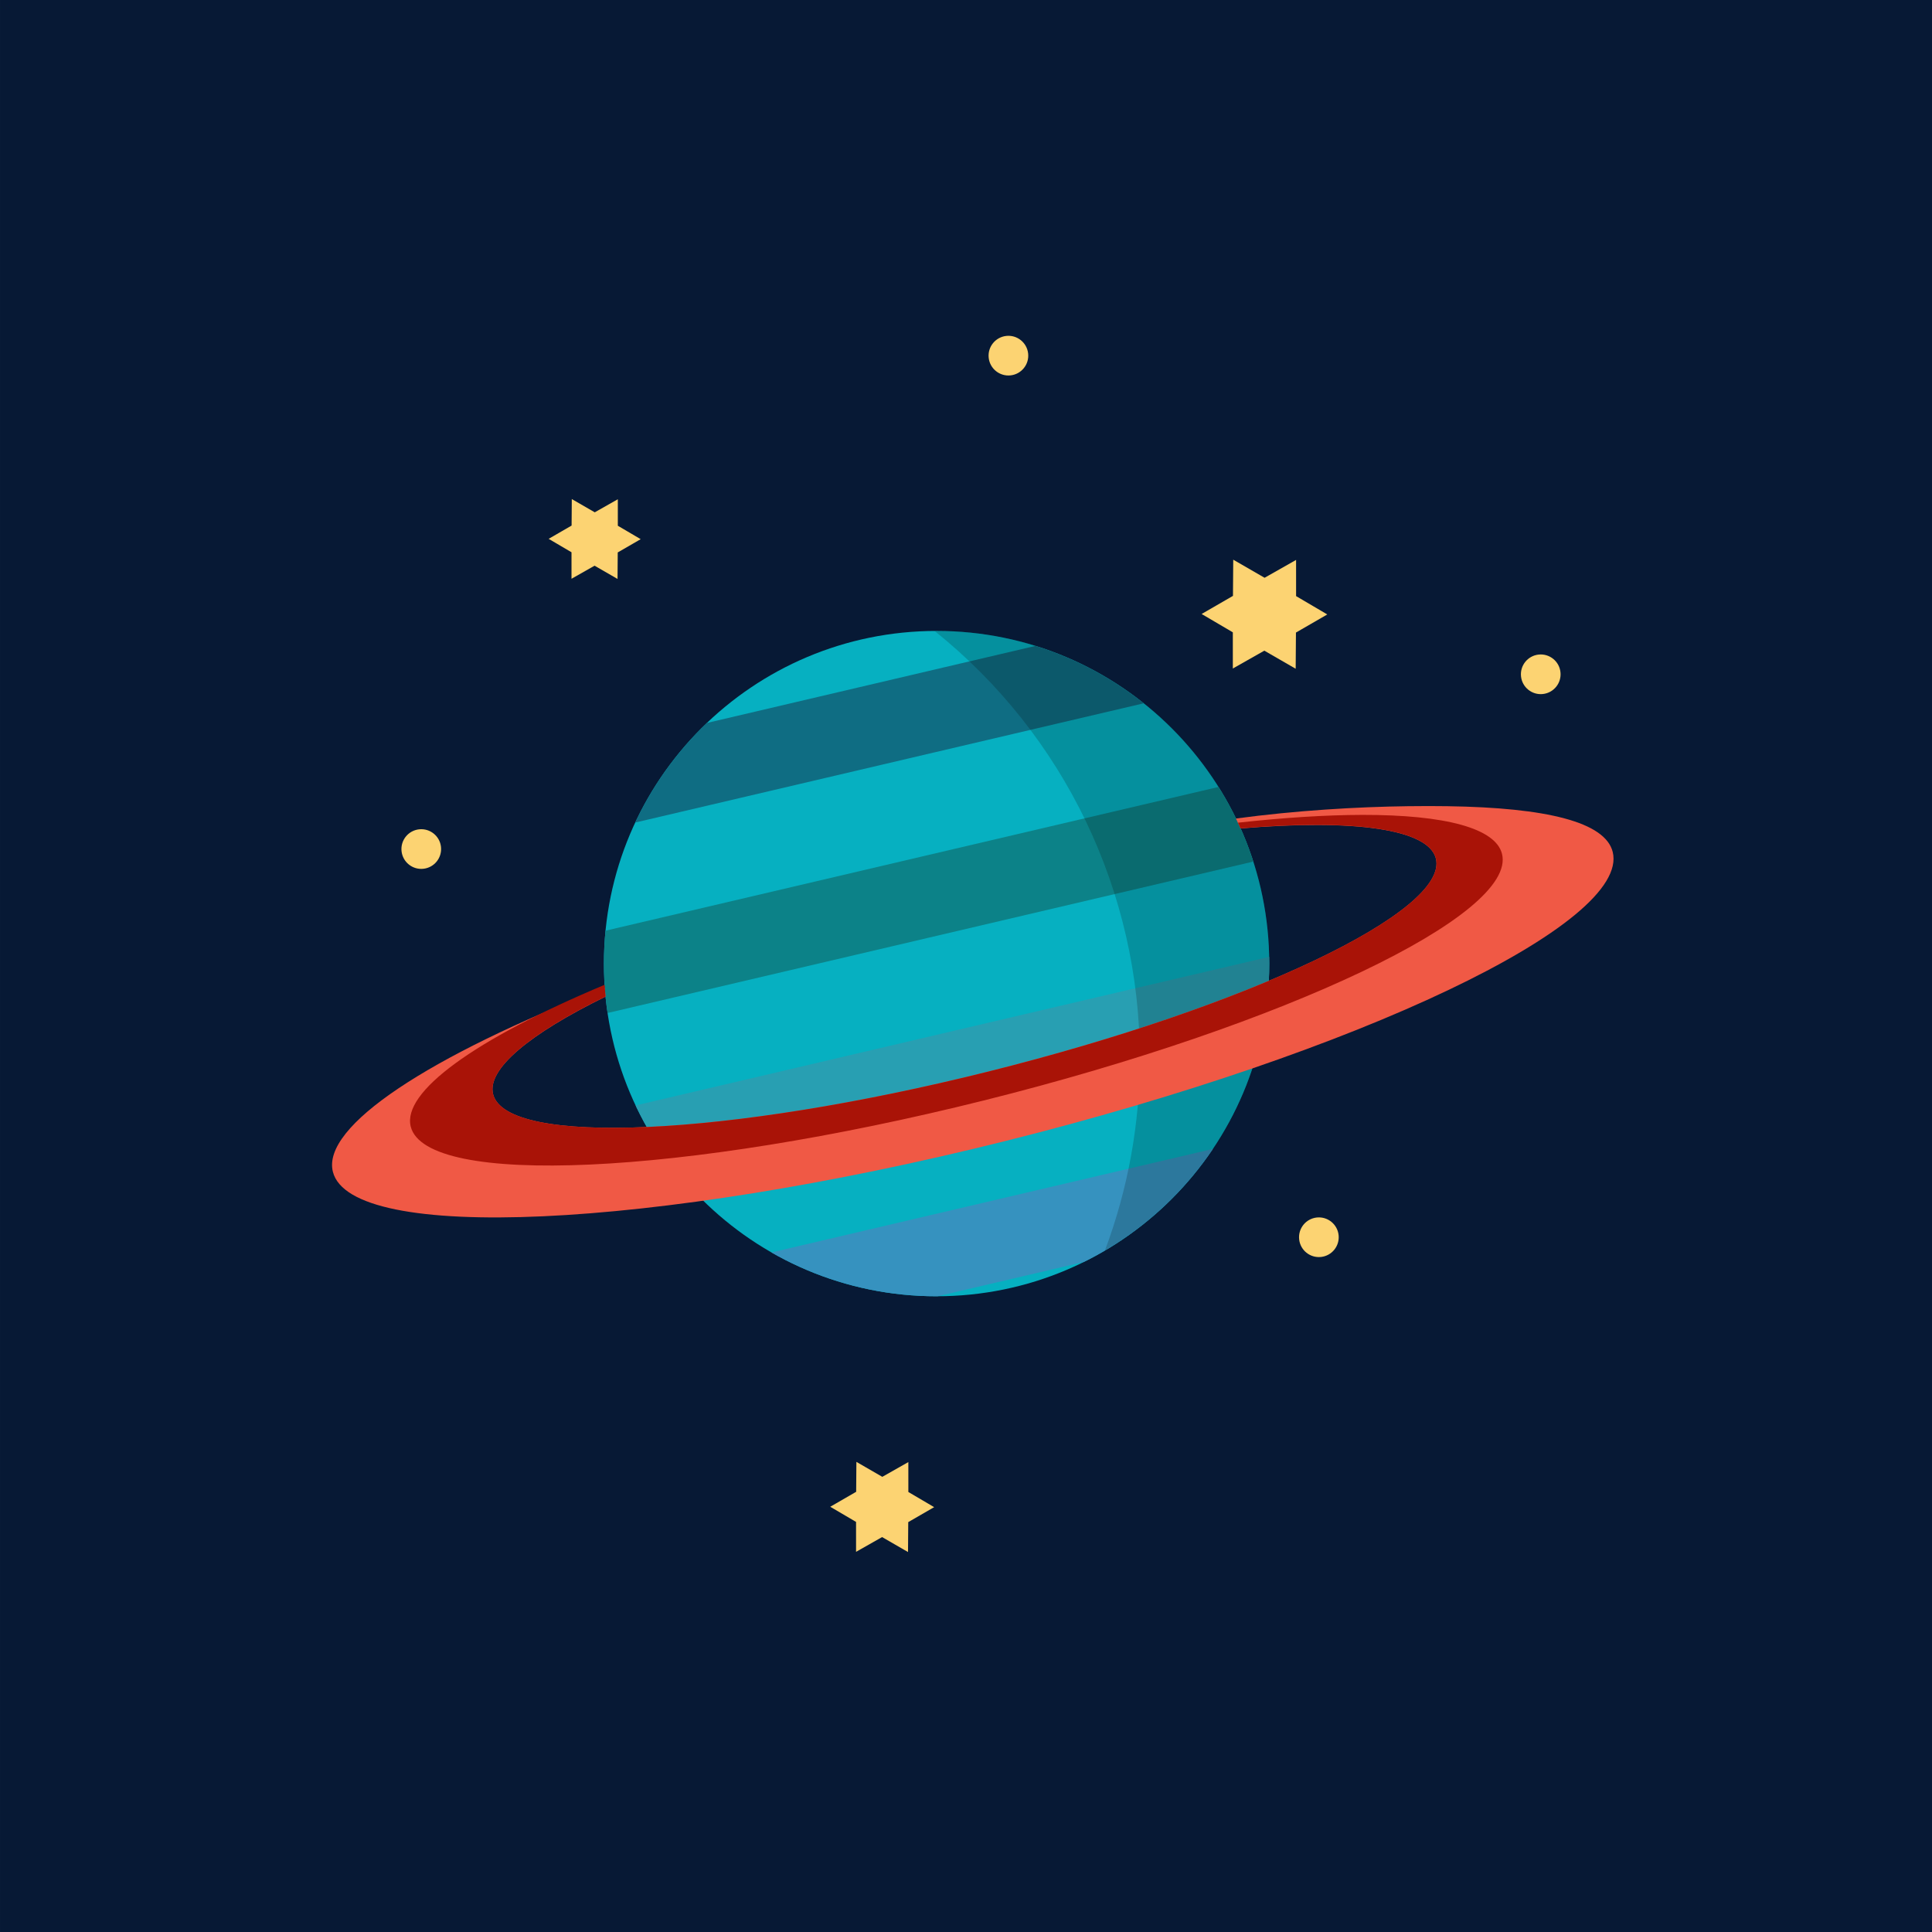
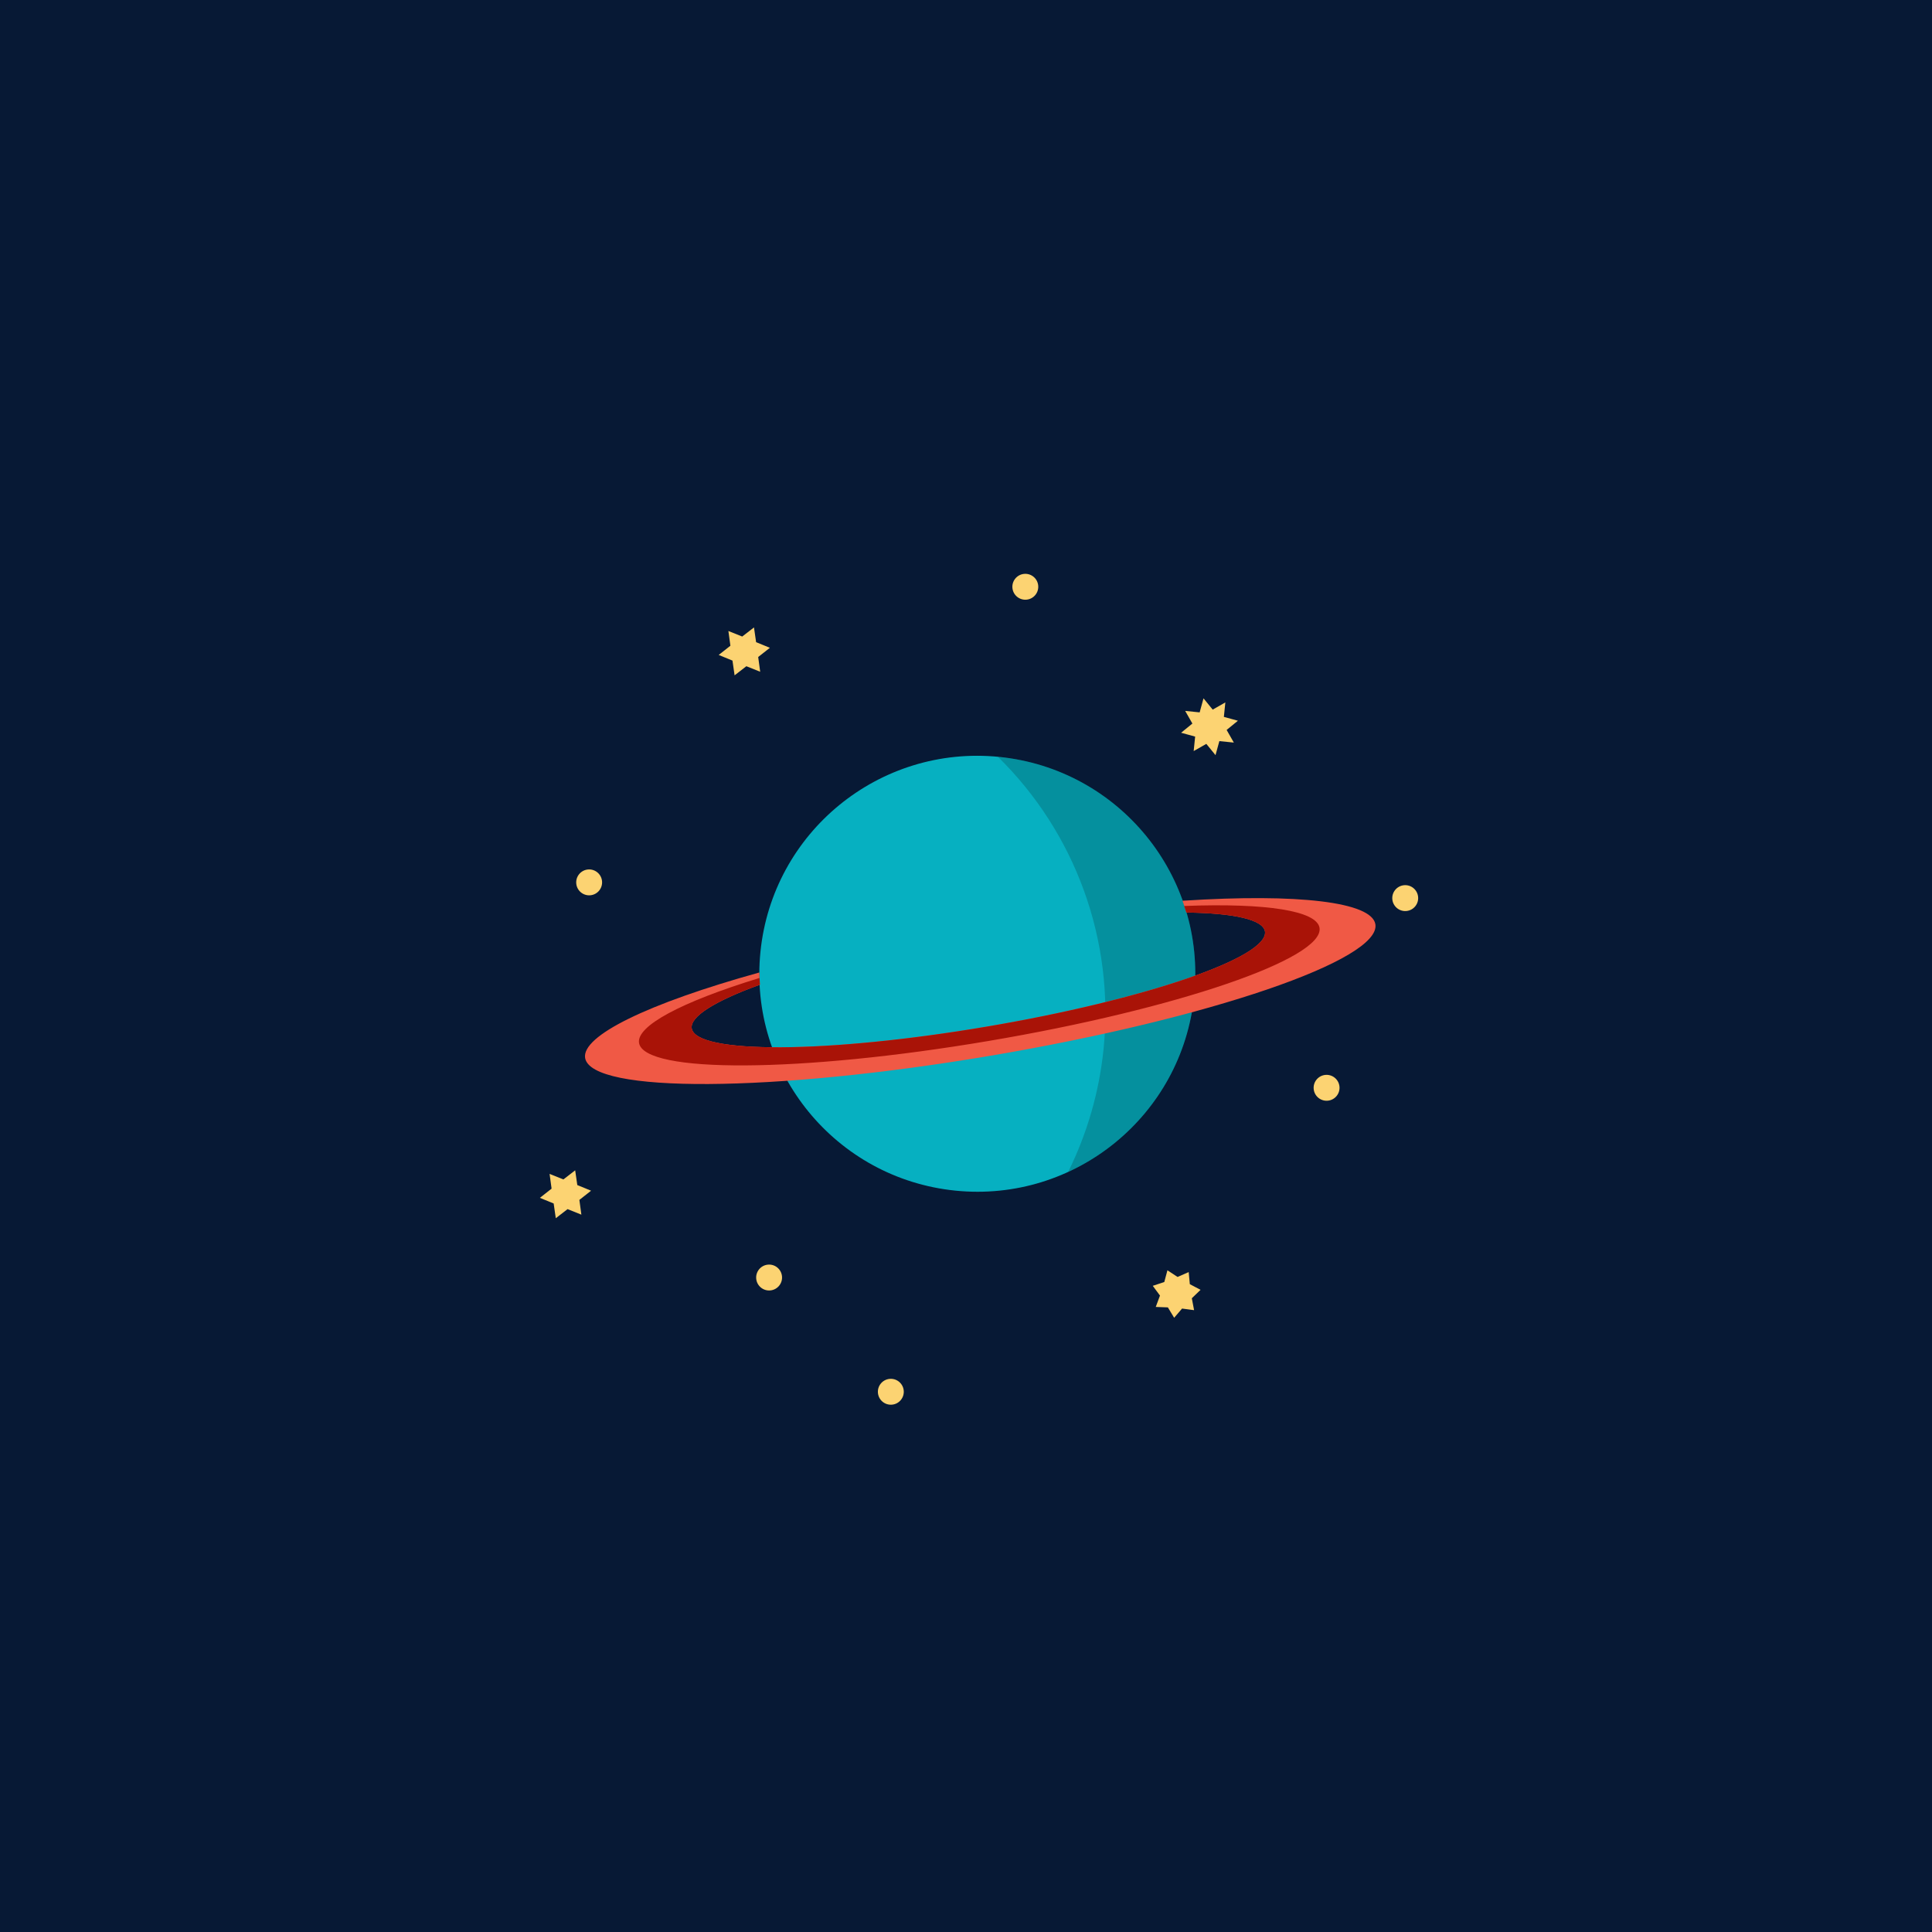
<svg xmlns="http://www.w3.org/2000/svg" width="512" height="512" viewBox="0 0 135.467 135.467" version="1.1" id="svg8">
  <defs id="defs2">
    <clipPath clipPathUnits="userSpaceOnUse" id="clipPath946">
      <circle style="display:inline;fill:#06b0c1;fill-opacity:1;stroke:none;stroke-width:0.575;stroke-linecap:round;stroke-miterlimit:4;stroke-dasharray:none;stroke-opacity:1" id="circle948" cy="217.259" cx="356.603" r="7.5" transform="rotate(13.19761)" />
    </clipPath>
    <clipPath clipPathUnits="userSpaceOnUse" id="clipPath950">
      <circle style="display:inline;fill:#06b0c1;fill-opacity:1;stroke:none;stroke-width:0.575;stroke-linecap:round;stroke-miterlimit:4;stroke-dasharray:none;stroke-opacity:1" id="circle952" cy="217.259" cx="356.603" r="7.5" transform="rotate(13.19761)" />
    </clipPath>
    <clipPath clipPathUnits="userSpaceOnUse" id="clipPath954">
      <circle style="display:inline;fill:#06b0c1;fill-opacity:1;stroke:none;stroke-width:0.575;stroke-linecap:round;stroke-miterlimit:4;stroke-dasharray:none;stroke-opacity:1" id="circle956" cy="217.259" cx="356.603" r="7.5" transform="rotate(13.19761)" />
    </clipPath>
    <clipPath clipPathUnits="userSpaceOnUse" id="clipPath958">
      <circle style="display:inline;fill:#06b0c1;fill-opacity:1;stroke:none;stroke-width:0.575;stroke-linecap:round;stroke-miterlimit:4;stroke-dasharray:none;stroke-opacity:1" id="circle960" cy="217.259" cx="356.603" r="7.5" transform="rotate(13.19761)" />
    </clipPath>
+     <clipPath clipPathUnits="userSpaceOnUse" id="clipPath937">
+       <path d="M 0,807 H 712 V 0 H 0 Z" id="path935" />
+     </clipPath>
+     <mask maskUnits="userSpaceOnUse" x="0" y="0" width="1" height="1" id="mask951">
+       <g id="g967">
+         <g clip-path="url(#clipPath945)" id="g965">
+           <path d="m 163.75,548.25 h 384.5 v -384.5 h -384.5 z" style="fill:#000000;fill-opacity:1;fill-rule:nonzero;stroke:none" id="path953" />
+           <g id="g963">
+             <g id="g955" />
+             <g id="g961">
+               <g clip-path="url(#clipPath949)" id="g959">
+                 <path d="M 99.917,612.083 H 612.586 V 99.414 H 99.917 Z" style="fill:#ffffff;fill-opacity:1;fill-rule:nonzero;stroke:none" id="path957" />
+               </g>
+             </g>
+           </g>
+         </g>
+       </g>
+     </mask>
+     <clipPath clipPathUnits="userSpaceOnUse" id="clipPath945">
+       <path d="m 163.75,548.25 h 384.5 v -384.5 h -384.5 z" id="path943" />
+     </clipPath>
+     <clipPath clipPathUnits="userSpaceOnUse" id="clipPath949">
+       <path d="m 163.75,548.25 h 384.5 v -384.5 h -384.5 z" id="path947" />
+     </clipPath>
+     <clipPath clipPathUnits="userSpaceOnUse" id="clipPath975">
+       <path d="m 163.75,548.25 h 384.5 v -384.5 h -384.5 z" id="path973" />
+     </clipPath>
+     <clipPath clipPathUnits="userSpaceOnUse" id="clipPath979">
+       <path d="M 164,548 H 548 V 164 H 164 Z" id="path977" />
+     </clipPath>
+     <clipPath clipPathUnits="userSpaceOnUse" id="clipPath983">
+       <path d="M 164.066,547.968 H 547.999 V 163.956 H 164.066 Z" id="path981" />
+     </clipPath>
+     <clipPath clipPathUnits="userSpaceOnUse" id="clipPath987">
+       <path d="M 164.02,547.93 H 547.835 V 164.176 H 164.02 Z" id="path985" />
+     </clipPath>
+     <clipPath clipPathUnits="userSpaceOnUse" id="clipPath991">
+       <path d="m 299.75,548.25 h 0.5 v -384.5 h -0.5 z" id="path989" />
+     </clipPath>
+     <clipPath clipPathUnits="userSpaceOnUse" id="clipPath995">
+       <path d="m 355.75,548.25 h 0.5 v -384.5 h -0.5 z" id="path993" />
+     </clipPath>
+     <clipPath clipPathUnits="userSpaceOnUse" id="clipPath999">
+       <path d="m 411.83,548.25 h 0.5 v -384.5 h -0.5 z" id="path997" />
+     </clipPath>
+     <clipPath clipPathUnits="userSpaceOnUse" id="clipPath1003">
+       <path d="m 163.9,412.1 h 383.933 v -0.2 H 163.9 Z" id="path1001" />
+     </clipPath>
+     <clipPath clipPathUnits="userSpaceOnUse" id="clipPath1007">
+       <path d="m 163.9,356.1 h 383.933 v -0.2 H 163.9 Z" id="path1005" />
+     </clipPath>
+     <clipPath clipPathUnits="userSpaceOnUse" id="clipPath1011">
+       <path d="m 163.75,300.25 h 384.233 v -0.5 H 163.75 Z" id="path1009" />
+     </clipPath>
  </defs>
-   <g id="layer1" transform="translate(449.4134,493.4107)">
-     <rect style="fill:#071935;fill-opacity:1;stroke-width:1.626;stroke-linecap:round;stroke-linejoin:round" id="rect16503" width="135.467" height="135.467" x="-449.413" y="-493.411" />
-     <g id="g981" transform="matrix(3.11014,0,0,3.11014,-1492.828,-1101.552)" style="opacity:1">
-       <g id="g891" style="display:inline">
-         <circle style="display:inline;fill:#06b0c1;fill-opacity:1;stroke:none;stroke-width:0.575;stroke-linecap:round;stroke-miterlimit:4;stroke-dasharray:none;stroke-opacity:1" id="circle876" cy="217.259" cx="356.603" r="7.5" />
-         <rect style="display:inline;fill:#3692bf;fill-opacity:1;stroke-width:0.542;stroke-linecap:round" id="rect915" width="17.89" height="1.817" x="289.086" y="298.427" transform="rotate(-13.19761)" clip-path="url(#clipPath958)" />
-         <rect style="display:inline;fill:#289fb2;fill-opacity:1;stroke-width:0.542;stroke-linecap:round" id="rect913" width="17.89" height="1.817" x="289.009" y="294.501" transform="rotate(-13.19761)" clip-path="url(#clipPath954)" />
-         <rect style="display:inline;fill:#0c8288;fill-opacity:1;stroke-width:0.542;stroke-linecap:round" id="rect911" width="17.89" height="1.817" x="288.747" y="290.511" transform="rotate(-13.19761)" clip-path="url(#clipPath950)" />
-         <rect style="display:inline;fill:#0f6d83;fill-opacity:1;stroke-width:0.542;stroke-linecap:round" id="rect909" width="17.89" height="1.817" x="289.082" y="286.473" transform="rotate(-13.19761)" clip-path="url(#clipPath946)" />
-         <path id="circle893" style="display:inline;opacity:0.18;fill:#000000;fill-opacity:1;stroke:none;stroke-width:2.172;stroke-linecap:round;stroke-miterlimit:4;stroke-dasharray:none;stroke-opacity:1" d="m 3046.363,2657.65 a 28.346,28.346 0 0 0 -0.176,0 46.64,46.64 0 0 1 17.494,36.41 46.64,46.64 0 0 1 -2.975,16.383 28.346,28.346 0 0 0 14.002,-24.447 28.346,28.346 0 0 0 -28.346,-28.348 z" transform="matrix(0.2645833,0,0,0.2645833,-449.4134,-493.4107)" />
-       </g>
-       <g id="g1325" style="display:inline">
-         <path id="path1147" clip-path="none" style="display:inline;fill:#f05945;fill-opacity:1;stroke:none;stroke-width:2.533;stroke-linecap:round;stroke-miterlimit:4;stroke-dasharray:none;stroke-opacity:1" d="m 3086.574,2672.584 c -4.444,0.057 -9.575,0.364 -14.703,1.051 a 28.346,28.346 0 0 1 0.393,0.848 c 9.694,-0.818 16.013,0.051 16.642,2.562 1.124,4.481 -15.952,12.609 -38.139,18.152 -22.185,5.543 -41.077,6.404 -42.195,1.922 -0.531,-2.121 3.075,-5.118 9.584,-8.309 a 28.346,28.346 0 0 1 -0.066,-0.771 c -15.026,5.851 -24.134,11.824 -23.17,15.691 1.521,6.083 27.165,4.915 57.279,-2.609 30.112,-7.524 53.291,-18.555 51.775,-24.639 -0.635,-2.544 -5.61,-3.773 -14.078,-3.897 -1.053,-0.015 -2.164,-0.017 -3.322,0 z" transform="matrix(0.2645833,0,0,0.2645833,-449.4134,-493.4107)" />
-         <path id="path1147-2" style="display:inline;fill:#a91307;fill-opacity:1;stroke:none;stroke-width:2.159;stroke-linecap:round;stroke-miterlimit:4;stroke-dasharray:none;stroke-opacity:1" d="m 3082.596,2673.326 a 9.681,47.922 75.971 0 0 -10.557,0.664 28.346,28.346 0 0 1 0.221,0.484 8.364,41.402 75.971 0 1 6.066,-0.299 8.364,41.402 75.971 0 1 10.58,2.869 8.364,41.402 75.971 0 1 -38.139,18.152 8.364,41.402 75.971 0 1 -42.195,1.922 8.364,41.402 75.971 0 1 9.584,-8.316 28.346,28.346 0 0 1 -0.082,-0.998 9.681,47.922 75.971 0 0 -16.52,12.078 9.681,47.922 75.971 0 0 48.84,-2.225 9.681,47.922 75.971 0 0 44.147,-21.01 9.681,47.922 75.971 0 0 -11.945,-3.322 z" transform="matrix(0.2645833,0,0,0.2645833,-449.4134,-493.4107)" />
-       </g>
+   <g id="layer11">
+     <rect style="fill:#071935;fill-opacity:1;stroke-width:1.626;stroke-linecap:round;stroke-linejoin:round" id="rect16503" width="135.467" height="135.467" x="0" y="0" />
+     <g id="g1032" style="display:inline;fill:#fcd372;fill-opacity:1" transform="matrix(0.7015592,0,0,0.7015592,-211.2259,-105.6611)">
+       <circle style="opacity:1;fill:#fcd372;fill-opacity:1;stroke-width:0.529;stroke-linecap:round" id="path983" cx="332.132" cy="276.2" r="1.294" transform="rotate(-6.186647)" />
+       <circle style="opacity:1;fill:#fcd372;fill-opacity:1;stroke-width:0.529;stroke-linecap:round" id="circle1005" cx="378.655" cy="251.526" r="1.294" transform="rotate(-6.186647)" />
+       <circle style="opacity:1;fill:#fcd372;fill-opacity:1;stroke-width:0.529;stroke-linecap:round" id="circle1007" cx="345.757" cy="317.402" r="1.294" transform="rotate(-6.186647)" />
+       <path id="path1017" style="opacity:1;fill:#fcd372;fill-opacity:1;stroke-width:0.455;stroke-linecap:round" d="m 378.027,215.354 -1.169,0.92 0.2,1.474 -1.381,-0.553 -1.177,0.91 -0.212,-1.473 -1.377,-0.564 1.169,-0.92 -0.2,-1.474 1.381,0.553 1.177,-0.91 0.212,1.473 z" />
+       <circle style="opacity:1;fill:#fcd372;fill-opacity:1;stroke-width:0.529;stroke-linecap:round" id="circle1032" cx="403.193" cy="304.554" r="1.294" transform="rotate(-6.186647)" />
+       <path style="opacity:1;fill:#fcd372;fill-opacity:1;fill-rule:nonzero;stroke:none;stroke-width:3.017;stroke-linecap:round;stroke-linejoin:round;stroke-miterlimit:4;stroke-dasharray:none;stroke-opacity:0.5" id="path9314" d="m 423.126,224.541 -0.201,1.441 -1.056,-1 -1.161,0.876 -0.04,-1.454 -1.441,-0.201 1,-1.056 -0.876,-1.161 1.454,-0.04 0.201,-1.441 1.056,1 1.161,-0.876 0.04,1.454 1.441,0.201 -1,1.056 0.876,1.161 z" transform="rotate(7.373351,421.9654,223.2431)" />
+       <path style="opacity:1;fill:#fcd372;fill-opacity:1;fill-rule:nonzero;stroke:none;stroke-width:2.297;stroke-linecap:round;stroke-linejoin:round;stroke-miterlimit:4;stroke-dasharray:none;stroke-opacity:0.5" id="path9318" d="m 420.424,281.554 -1.203,-0.159 -0.79,0.92 -0.626,-1.039 -1.212,-0.044 0.422,-1.137 -0.721,-0.975 1.152,-0.379 0.313,-1.172 1.015,0.665 1.111,-0.486 0.113,1.208 1.073,0.566 -0.874,0.841 z" />
+       <circle style="display:inline;opacity:1;fill:#fcd372;fill-opacity:1;stroke-width:0.529;stroke-linecap:round" id="circle1032-7" cx="356.622" cy="330.064" r="1.294" transform="rotate(-6.186647)" />
+       <circle transform="rotate(-6.186647)" r="1.294" cy="286.553" cx="413.05" id="circle9409" style="display:inline;opacity:1;fill:#fcd372;fill-opacity:1;stroke-width:0.529;stroke-linecap:round" />
+       <circle style="display:inline;opacity:1;fill:#fcd372;fill-opacity:1;stroke-width:0.529;stroke-linecap:round" id="circle9411" cx="345.518" cy="295.515" r="1.294" transform="rotate(-6.186647)" />
+       <circle transform="rotate(-6.186647)" r="1.294" cy="295.093" cx="380.081" id="circle9413" style="display:inline;opacity:1;fill:#fcd372;fill-opacity:1;stroke-width:0.529;stroke-linecap:round" />
+       <circle style="display:inline;opacity:1;fill:#fcd372;fill-opacity:1;stroke-width:0.529;stroke-linecap:round" id="circle9415" cx="369.415" cy="274.529" r="1.294" transform="rotate(-6.186647)" />
+       <path d="m 360.156,269.614 -1.169,0.92 0.2,1.474 -1.381,-0.553 -1.177,0.91 -0.212,-1.473 -1.377,-0.564 1.169,-0.92 -0.2,-1.474 1.381,0.553 1.177,-0.91 0.212,1.473 z" style="opacity:1;fill:#fcd372;fill-opacity:1;stroke-width:0.455;stroke-linecap:round" id="path9417" />
    </g>
-     <g id="g1032" style="display:inline;fill:#fcd372;fill-opacity:1" transform="matrix(1.074933,0,0,1.074933,-812.7972,-690.8489)">
-       <circle style="opacity:1;fill:#fcd372;fill-opacity:1;stroke-width:0.529;stroke-linecap:round" id="path983" cx="337.64" cy="277.058" r="1.294" transform="rotate(-6.186647)" />
-       <circle style="opacity:1;fill:#fcd372;fill-opacity:1;stroke-width:0.529;stroke-linecap:round" id="circle1005" cx="379.185" cy="249.189" r="1.294" transform="rotate(-6.186647)" />
-       <circle style="opacity:1;fill:#fcd372;fill-opacity:1;stroke-width:0.529;stroke-linecap:round" id="circle1007" cx="411.466" cy="273.595" r="1.294" transform="rotate(-6.186647)" />
-       <path id="path1017" style="opacity:1;fill:#fcd372;fill-opacity:1;stroke-width:0.529;stroke-linecap:round" d="m 379.844,218.845 -1.497,0.865 -0.013,1.729 -1.498,-0.864 -1.504,0.853 -3.6e-4,-1.729 -1.491,-0.876 1.497,-0.865 0.013,-1.729 1.498,0.864 1.504,-0.853 3.6e-4,1.729 z" />
-       <path id="path1019" style="opacity:1;fill:#fcd372;fill-opacity:1;stroke-width:0.722;stroke-linecap:round" d="m 424.631,223.755 -2.044,1.181 -0.018,2.361 -2.045,-1.18 -2.054,1.165 -5e-4,-2.361 -2.035,-1.196 2.044,-1.181 0.018,-2.361 2.045,1.18 2.054,-1.165 5e-4,2.361 z" />
-       <circle style="opacity:1;fill:#fcd372;fill-opacity:1;stroke-width:0.529;stroke-linecap:round" id="circle1032" cx="393.121" cy="308.542" r="1.294" transform="rotate(-6.186647)" />
-       <path id="path1034" style="opacity:1;fill:#fcd372;fill-opacity:1;stroke-width:0.597;stroke-linecap:round" d="m 398.987,281.986 -1.69,0.976 -0.015,1.952 -1.691,-0.976 -1.698,0.963 -4.2e-4,-1.952 -1.683,-0.989 1.69,-0.976 0.015,-1.952 1.691,0.976 1.698,-0.963 4.1e-4,1.952 z" />
+   </g>
+   <g id="layer1" transform="matrix(0.7261057,0,0,0.7261057,346.0944,377.4098)" style="display:inline">
+     <g id="g9399" transform="matrix(0.8897225,-0.1506445,0.1506445,0.8897225,23.06512,-104.0328)" style="display:inline">
+       <circle r="23.326" cx="-482.743" cy="-309.547" id="circle876" style="display:inline;fill:#06b0c1;fill-opacity:1;stroke:none;stroke-width:1.787;stroke-linecap:round;stroke-miterlimit:4;stroke-dasharray:none;stroke-opacity:1" transform="rotate(15.37935)" />
+       <path d="m -377.175,-448.981 a 23.326,23.326 0 0 0 -0.139,-0.038 38.38,38.38 0 0 1 5.934,32.707 38.38,38.38 0 0 1 -5.935,12.349 23.326,23.326 0 0 0 16.445,-16.341 23.326,23.326 0 0 0 -16.304,-28.678 z" style="display:inline;opacity:0.18;fill:#000000;fill-opacity:1;stroke:none;stroke-width:1.787;stroke-linecap:round;stroke-miterlimit:4;stroke-dasharray:none;stroke-opacity:1" id="circle893" />
+       <path style="opacity:1;fill:#f05945;fill-opacity:1;fill-rule:nonzero;stroke:none;stroke-width:2.828;stroke-linecap:round;stroke-linejoin:round;stroke-miterlimit:4;stroke-dasharray:none;stroke-opacity:0.5" d="m -360.411,-430.529 a 23.326,23.326 0 0 1 0.198,1.314 31.107,5.082 0 0 1 7.958,3.386 31.107,5.082 0 0 1 -31.107,5.082 31.107,5.082 0 0 1 -31.107,-5.082 31.107,5.082 0 0 1 7.971,-3.39 23.326,23.326 0 0 1 0.165,-1.301 42.885,7.007 0 0 0 -19.914,5.907 42.885,7.007 0 0 0 42.885,7.007 42.885,7.007 0 0 0 42.885,-7.007 42.885,7.007 0 0 0 -19.934,-5.916 z" id="path9336" />
+       <path style="opacity:1;fill:#a91307;fill-opacity:1;fill-rule:nonzero;stroke:none;stroke-width:2.435;stroke-linecap:round;stroke-linejoin:round;stroke-miterlimit:4;stroke-dasharray:none;stroke-opacity:0.5" d="m -360.323,-429.946 a 23.326,23.326 0 0 1 0.11,0.731 31.107,5.082 0 0 1 7.958,3.386 31.107,5.082 0 0 1 -31.107,5.082 31.107,5.082 0 0 1 -31.107,-5.082 31.107,5.082 0 0 1 7.971,-3.39 23.326,23.326 0 0 1 0.087,-0.72 36.928,6.034 0 0 0 -13.879,4.706 36.928,6.034 0 0 0 36.928,6.034 36.928,6.034 0 0 0 36.928,-6.034 36.928,6.034 0 0 0 -13.889,-4.714 z" id="ellipse9342" />
    </g>
  </g>
</svg>
